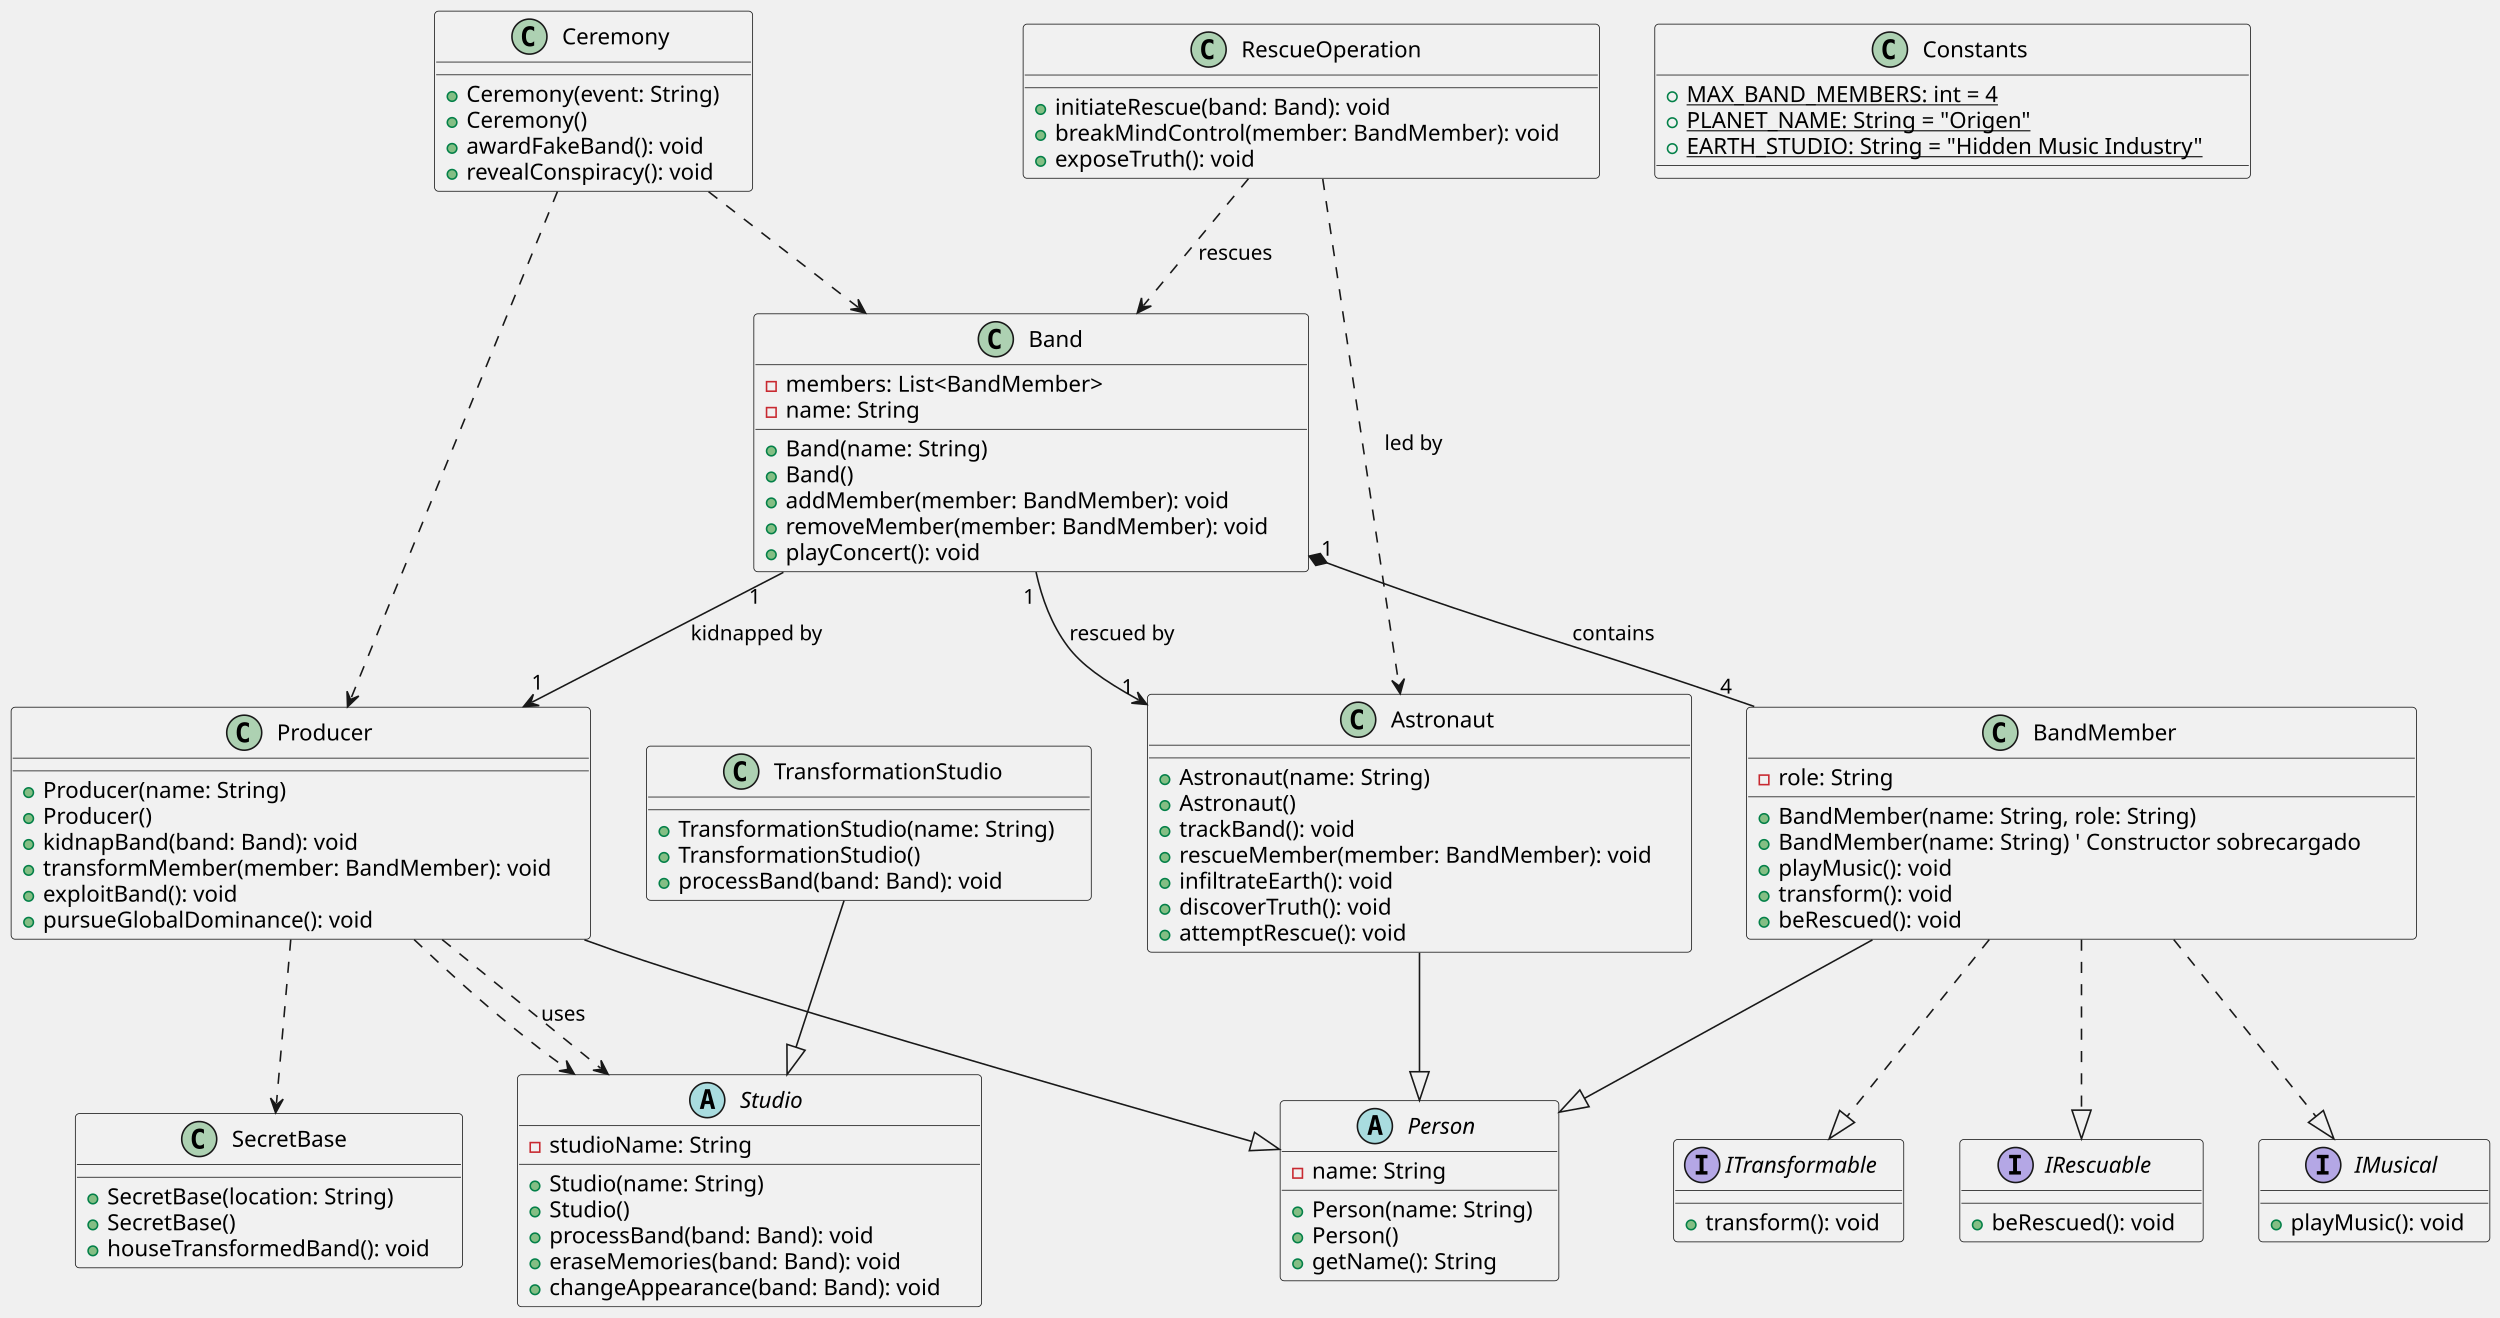
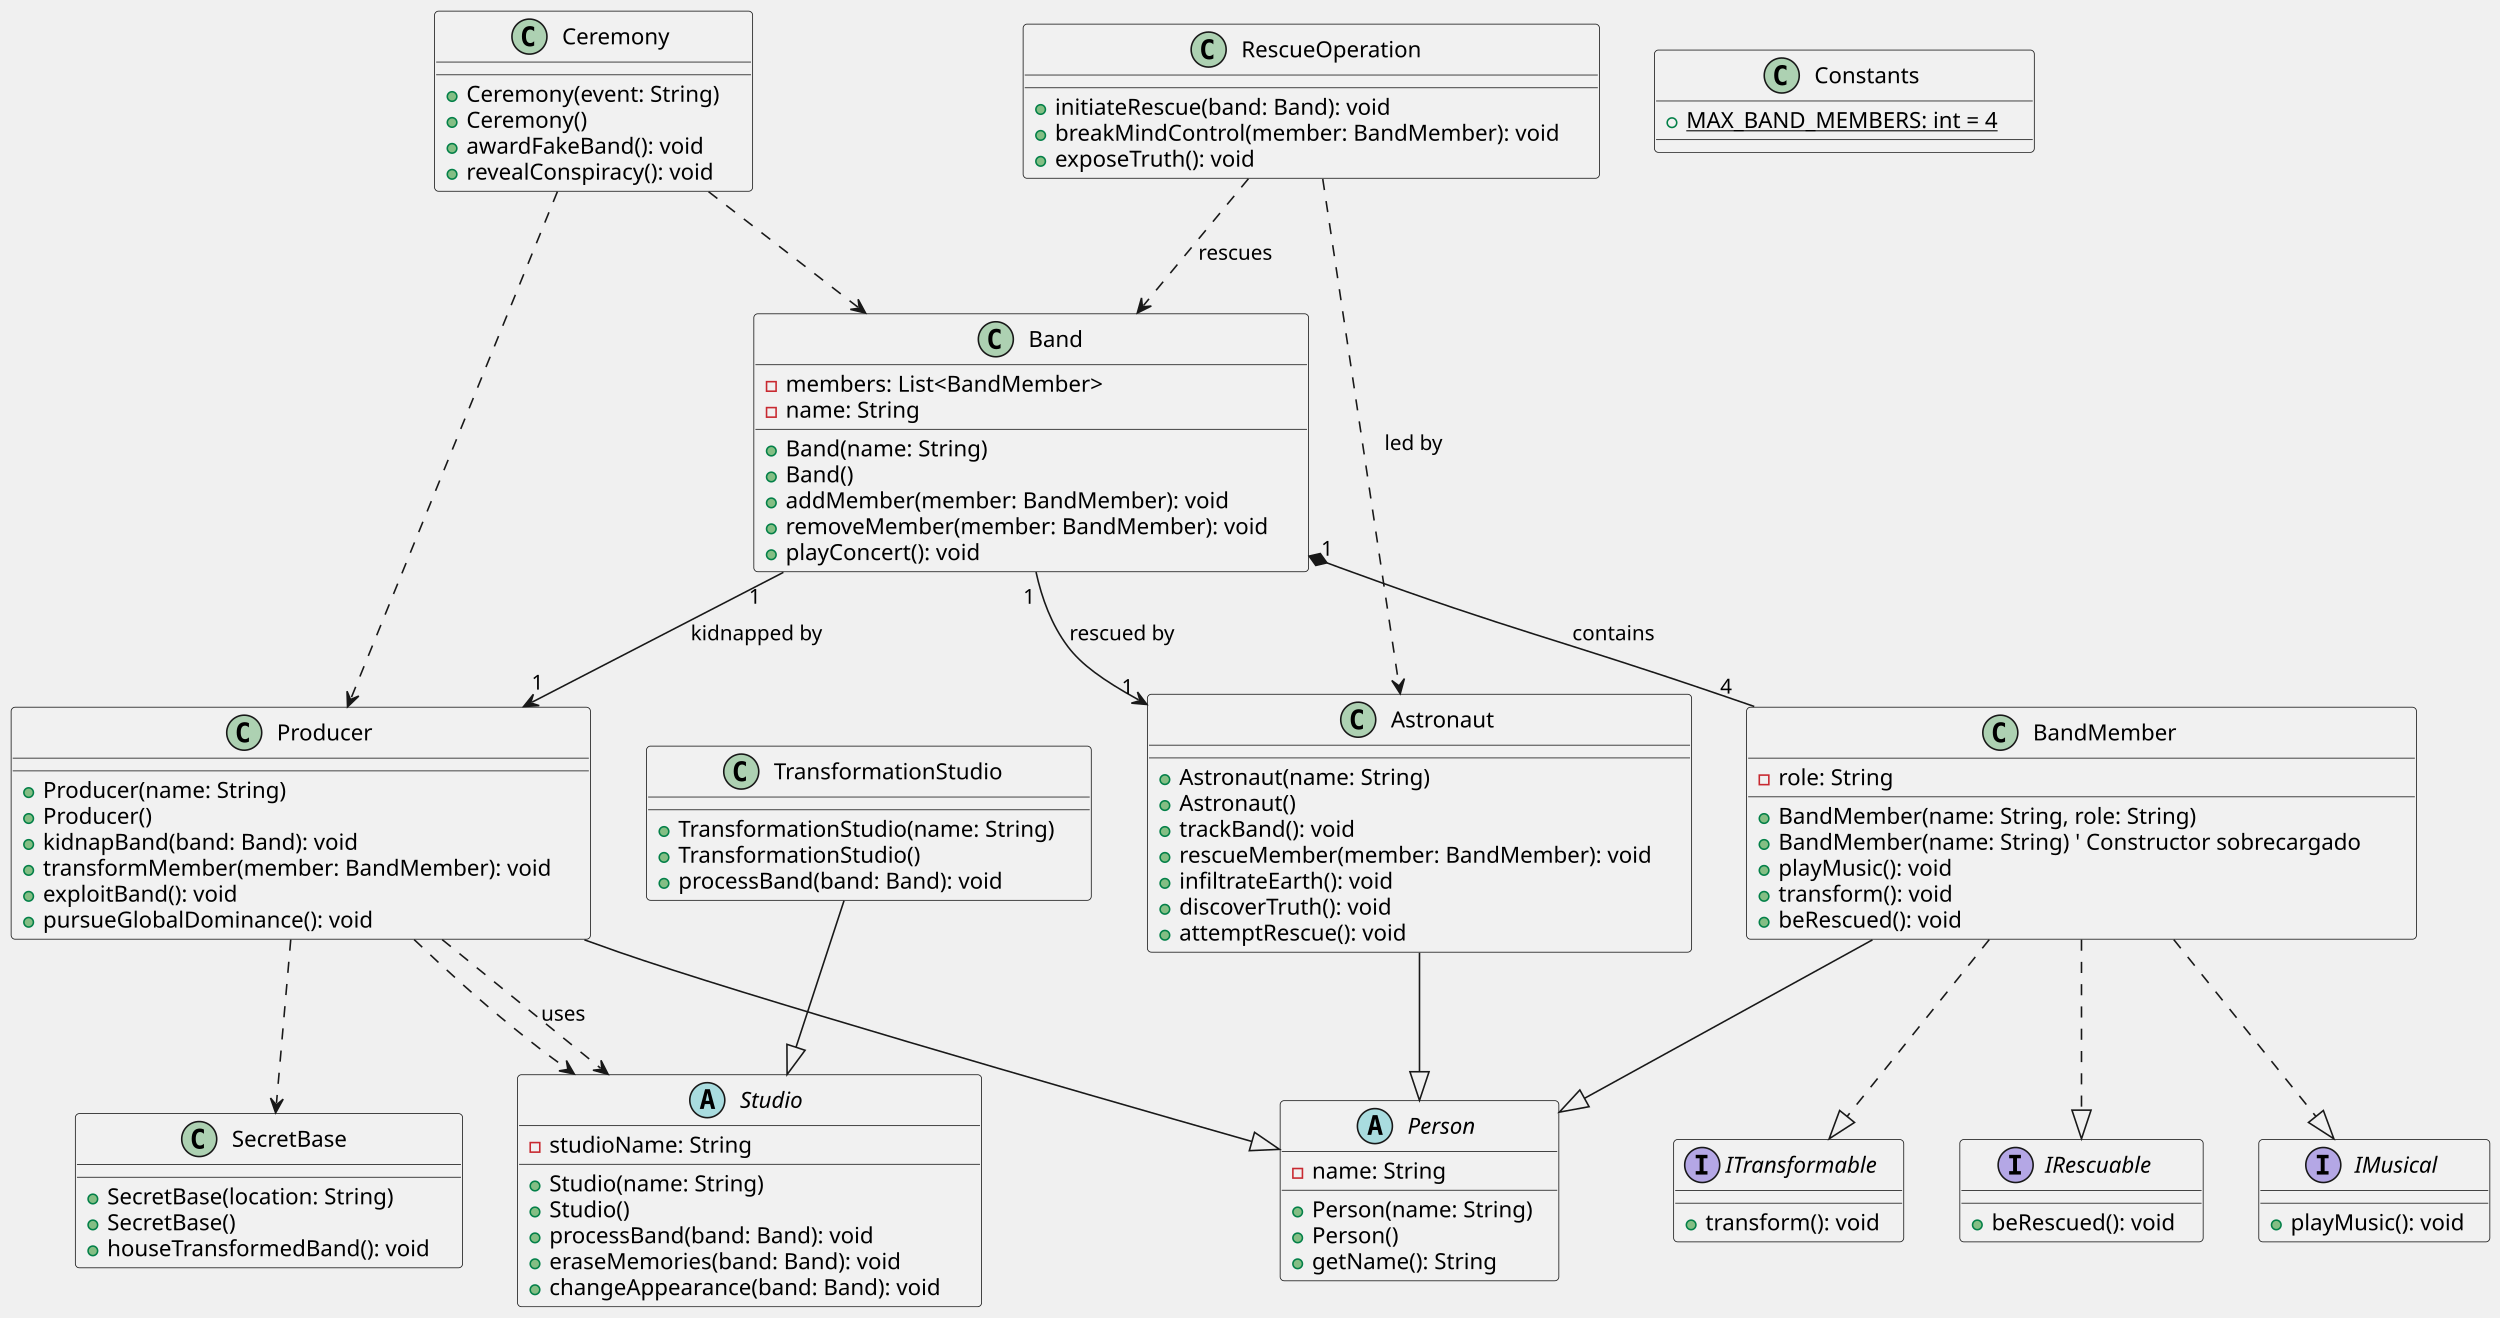
<svg xmlns="http://www.w3.org/2000/svg" contentStyleType="text/css" data-diagram-type="CLASS" height="828px" preserveAspectRatio="none" style="width:1571px;height:828px;background:#FFFFFF;" version="1.1" viewBox="0 0 1571 828" width="1571px" zoomAndPan="magnify">
  <defs />
  <g>
    <g id="elem_IMusical">
      <rect codeLine="4" fill="#F1F1F1" height="64.297" id="IMusical" rx="2.5" ry="2.5" style="stroke:#181818;stroke-width:0.5;" width="145.191" x="1419.42" y="716.09" />
      <ellipse cx="1459.962" cy="732.09" fill="#B4A7E5" rx="11" ry="11" style="stroke:#181818;stroke-width:1;" />
      <path d="M1455.884,727.856 L1455.884,725.699 L1463.275,725.699 L1463.275,727.856 L1460.806,727.856 L1460.806,735.934 L1463.275,735.934 L1463.275,738.09 L1455.884,738.09 L1455.884,735.934 L1458.353,735.934 L1458.353,727.856 L1455.884,727.856 Z " fill="#000000" />
      <text fill="#000000" font-family="sans-serif" font-size="14" font-style="italic" lengthAdjust="spacing" textLength="56.431" x="1479.638" y="736.937">IMusical</text>
      <line style="stroke:#181818;stroke-width:0.5;" x1="1420.42" x2="1563.611" y1="748.09" y2="748.09" />
      <line style="stroke:#181818;stroke-width:0.5;" x1="1420.42" x2="1563.611" y1="756.09" y2="756.09" />
      <ellipse cx="1430.42" cy="769.738" fill="#84BE84" rx="3" ry="3" style="stroke:#038048;stroke-width:1;" />
      <text fill="#000000" font-family="sans-serif" font-size="14" lengthAdjust="spacing" textLength="119.191" x="1439.42" y="773.085">playMusic(): void</text>
    </g>
    <g id="elem_ITransformable">
      <rect codeLine="8" fill="#F1F1F1" height="64.297" id="ITransformable" rx="2.5" ry="2.5" style="stroke:#181818;stroke-width:0.5;" width="144.597" x="1051.71" y="716.09" />
      <ellipse cx="1069.661" cy="732.09" fill="#B4A7E5" rx="11" ry="11" style="stroke:#181818;stroke-width:1;" />
      <path d="M1065.583,727.856 L1065.583,725.699 L1072.973,725.699 L1072.973,727.856 L1070.505,727.856 L1070.505,735.934 L1072.973,735.934 L1072.973,738.09 L1065.583,738.09 L1065.583,735.934 L1068.052,735.934 L1068.052,727.856 L1065.583,727.856 Z " fill="#000000" />
      <text fill="#000000" font-family="sans-serif" font-size="14" font-style="italic" lengthAdjust="spacing" textLength="106.039" x="1084.317" y="736.937">ITransformable</text>
      <line style="stroke:#181818;stroke-width:0.5;" x1="1052.71" x2="1195.307" y1="748.09" y2="748.09" />
      <line style="stroke:#181818;stroke-width:0.5;" x1="1052.71" x2="1195.307" y1="756.09" y2="756.09" />
      <ellipse cx="1062.71" cy="769.738" fill="#84BE84" rx="3" ry="3" style="stroke:#038048;stroke-width:1;" />
      <text fill="#000000" font-family="sans-serif" font-size="14" lengthAdjust="spacing" textLength="118.597" x="1071.71" y="773.085">transform(): void</text>
    </g>
    <g id="elem_IRescuable">
      <rect codeLine="12" fill="#F1F1F1" height="64.297" id="IRescuable" rx="2.5" ry="2.5" style="stroke:#181818;stroke-width:0.5;" width="152.923" x="1231.55" y="716.09" />
      <ellipse cx="1266.629" cy="732.09" fill="#B4A7E5" rx="11" ry="11" style="stroke:#181818;stroke-width:1;" />
      <path d="M1262.551,727.856 L1262.551,725.699 L1269.942,725.699 L1269.942,727.856 L1267.473,727.856 L1267.473,735.934 L1269.942,735.934 L1269.942,738.09 L1262.551,738.09 L1262.551,735.934 L1265.02,735.934 L1265.02,727.856 L1262.551,727.856 Z " fill="#000000" />
      <text fill="#000000" font-family="sans-serif" font-size="14" font-style="italic" lengthAdjust="spacing" textLength="76.303" x="1285.091" y="736.937">IRescuable</text>
      <line style="stroke:#181818;stroke-width:0.5;" x1="1232.55" x2="1383.473" y1="748.09" y2="748.09" />
      <line style="stroke:#181818;stroke-width:0.5;" x1="1232.55" x2="1383.473" y1="756.09" y2="756.09" />
      <ellipse cx="1242.55" cy="769.738" fill="#84BE84" rx="3" ry="3" style="stroke:#038048;stroke-width:1;" />
      <text fill="#000000" font-family="sans-serif" font-size="14" lengthAdjust="spacing" textLength="126.923" x="1251.55" y="773.085">beRescued(): void</text>
    </g>
    <g id="elem_Person">
      <rect codeLine="19" fill="#F1F1F1" height="113.188" id="Person" rx="2.5" ry="2.5" style="stroke:#181818;stroke-width:0.5;" width="175.119" x="804.45" y="691.65" />
      <ellipse cx="863.988" cy="707.65" fill="#A9DCDF" rx="11" ry="11" style="stroke:#181818;stroke-width:1;" />
      <path d="M864.097,702.994 L862.941,708.072 L865.269,708.072 L864.097,702.994 Z M862.613,700.759 L865.597,700.759 L868.956,713.15 L866.503,713.15 L865.738,710.087 L862.456,710.087 L861.706,713.15 L859.269,713.15 L862.613,700.759 Z " fill="#000000" />
      <text fill="#000000" font-family="sans-serif" font-size="14" font-style="italic" lengthAdjust="spacing" textLength="47.544" x="884.488" y="712.497">Person</text>
      <line style="stroke:#181818;stroke-width:0.5;" x1="805.45" x2="978.569" y1="723.65" y2="723.65" />
      <rect fill="#FFFFFF" fill-opacity="0" height="6" style="stroke:#C82930;stroke-width:1;" width="6" x="812.45" y="734.298" />
      <text fill="#000000" font-family="sans-serif" font-size="14" lengthAdjust="spacing" textLength="90.651" x="824.45" y="740.645">name: String</text>
      <line style="stroke:#181818;stroke-width:0.5;" x1="805.45" x2="978.569" y1="747.947" y2="747.947" />
      <ellipse cx="815.45" cy="761.595" fill="#84BE84" rx="3" ry="3" style="stroke:#038048;stroke-width:1;" />
      <text fill="#000000" font-family="sans-serif" font-size="14" lengthAdjust="spacing" textLength="149.119" x="824.45" y="764.942">Person(name: String)</text>
      <ellipse cx="815.45" cy="777.892" fill="#84BE84" rx="3" ry="3" style="stroke:#038048;stroke-width:1;" />
      <text fill="#000000" font-family="sans-serif" font-size="14" lengthAdjust="spacing" textLength="58.468" x="824.45" y="781.239">Person()</text>
      <ellipse cx="815.45" cy="794.189" fill="#84BE84" rx="3" ry="3" style="stroke:#038048;stroke-width:1;" />
      <text fill="#000000" font-family="sans-serif" font-size="14" lengthAdjust="spacing" textLength="126.164" x="824.45" y="797.536">getName(): String</text>
    </g>
    <g id="elem_BandMember">
      <rect codeLine="26" fill="#F1F1F1" height="145.781" id="BandMember" rx="2.5" ry="2.5" style="stroke:#181818;stroke-width:0.5;" width="420.953" x="1097.54" y="444.42" />
      <ellipse cx="1257.002" cy="460.42" fill="#ADD1B2" rx="11" ry="11" style="stroke:#181818;stroke-width:1;" />
      <path d="M1259.971,466.061 Q1259.392,466.358 1258.752,466.498 Q1258.111,466.654 1257.408,466.654 Q1254.908,466.654 1253.58,465.014 Q1252.267,463.358 1252.267,460.233 Q1252.267,457.108 1253.58,455.451 Q1254.908,453.795 1257.408,453.795 Q1258.111,453.795 1258.752,453.951 Q1259.408,454.108 1259.971,454.404 L1259.971,457.123 Q1259.346,456.545 1258.752,456.279 Q1258.158,455.998 1257.533,455.998 Q1256.189,455.998 1255.502,457.076 Q1254.814,458.139 1254.814,460.233 Q1254.814,462.326 1255.502,463.404 Q1256.189,464.467 1257.533,464.467 Q1258.158,464.467 1258.752,464.201 Q1259.346,463.92 1259.971,463.342 L1259.971,466.061 Z " fill="#000000" />
      <text fill="#000000" font-family="sans-serif" font-size="14" lengthAdjust="spacing" textLength="93.529" x="1277.502" y="465.267">BandMember</text>
      <line style="stroke:#181818;stroke-width:0.5;" x1="1098.54" x2="1517.493" y1="476.42" y2="476.42" />
      <rect fill="#FFFFFF" fill-opacity="0" height="6" style="stroke:#C82930;stroke-width:1;" width="6" x="1105.54" y="487.068" />
      <text fill="#000000" font-family="sans-serif" font-size="14" lengthAdjust="spacing" textLength="77.772" x="1117.54" y="493.415">role: String</text>
      <line style="stroke:#181818;stroke-width:0.5;" x1="1098.54" x2="1517.493" y1="500.717" y2="500.717" />
      <ellipse cx="1108.54" cy="514.365" fill="#84BE84" rx="3" ry="3" style="stroke:#038048;stroke-width:1;" />
      <text fill="#000000" font-family="sans-serif" font-size="14" lengthAdjust="spacing" textLength="281.777" x="1117.54" y="517.712">BandMember(name: String, role: String)</text>
      <ellipse cx="1108.54" cy="530.662" fill="#84BE84" rx="3" ry="3" style="stroke:#038048;stroke-width:1;" />
      <text fill="#000000" font-family="sans-serif" font-size="14" lengthAdjust="spacing" textLength="394.953" x="1117.54" y="534.009">BandMember(name: String)  ' Constructor sobrecargado</text>
      <ellipse cx="1108.54" cy="546.959" fill="#84BE84" rx="3" ry="3" style="stroke:#038048;stroke-width:1;" />
      <text fill="#000000" font-family="sans-serif" font-size="14" lengthAdjust="spacing" textLength="119.191" x="1117.54" y="550.306">playMusic(): void</text>
      <ellipse cx="1108.54" cy="563.256" fill="#84BE84" rx="3" ry="3" style="stroke:#038048;stroke-width:1;" />
      <text fill="#000000" font-family="sans-serif" font-size="14" lengthAdjust="spacing" textLength="118.597" x="1117.54" y="566.603">transform(): void</text>
      <ellipse cx="1108.54" cy="579.553" fill="#84BE84" rx="3" ry="3" style="stroke:#038048;stroke-width:1;" />
      <text fill="#000000" font-family="sans-serif" font-size="14" lengthAdjust="spacing" textLength="126.923" x="1117.54" y="582.899">beRescued(): void</text>
    </g>
    <g id="elem_Astronaut">
      <rect codeLine="39" fill="#F1F1F1" height="162.078" id="Astronaut" rx="2.5" ry="2.5" style="stroke:#181818;stroke-width:0.5;" width="341.991" x="721.02" y="436.27" />
      <ellipse cx="853.518" cy="452.27" fill="#ADD1B2" rx="11" ry="11" style="stroke:#181818;stroke-width:1;" />
      <path d="M856.486,457.911 Q855.908,458.207 855.268,458.348 Q854.627,458.504 853.924,458.504 Q851.424,458.504 850.096,456.864 Q848.783,455.207 848.783,452.082 Q848.783,448.957 850.096,447.301 Q851.424,445.645 853.924,445.645 Q854.627,445.645 855.268,445.801 Q855.924,445.957 856.486,446.254 L856.486,448.973 Q855.861,448.395 855.268,448.129 Q854.674,447.848 854.049,447.848 Q852.705,447.848 852.018,448.926 Q851.33,449.989 851.33,452.082 Q851.33,454.176 852.018,455.254 Q852.705,456.317 854.049,456.317 Q854.674,456.317 855.268,456.051 Q855.861,455.77 856.486,455.192 L856.486,457.911 Z " fill="#000000" />
      <text fill="#000000" font-family="sans-serif" font-size="14" lengthAdjust="spacing" textLength="68.496" x="874.018" y="457.117">Astronaut</text>
      <line style="stroke:#181818;stroke-width:0.5;" x1="722.02" x2="1062.011" y1="468.27" y2="468.27" />
      <line style="stroke:#181818;stroke-width:0.5;" x1="722.02" x2="1062.011" y1="476.27" y2="476.27" />
      <ellipse cx="732.02" cy="489.918" fill="#84BE84" rx="3" ry="3" style="stroke:#038048;stroke-width:1;" />
      <text fill="#000000" font-family="sans-serif" font-size="14" lengthAdjust="spacing" textLength="170.071" x="741.02" y="493.265">Astronaut(name: String)</text>
      <ellipse cx="732.02" cy="506.215" fill="#84BE84" rx="3" ry="3" style="stroke:#038048;stroke-width:1;" />
      <text fill="#000000" font-family="sans-serif" font-size="14" lengthAdjust="spacing" textLength="79.42" x="741.02" y="509.562">Astronaut()</text>
      <ellipse cx="732.02" cy="522.512" fill="#84BE84" rx="3" ry="3" style="stroke:#038048;stroke-width:1;" />
      <text fill="#000000" font-family="sans-serif" font-size="14" lengthAdjust="spacing" textLength="121.29" x="741.02" y="525.859">trackBand(): void</text>
      <ellipse cx="732.02" cy="538.809" fill="#84BE84" rx="3" ry="3" style="stroke:#038048;stroke-width:1;" />
      <text fill="#000000" font-family="sans-serif" font-size="14" lengthAdjust="spacing" textLength="315.991" x="741.02" y="542.156">rescueMember(member: BandMember): void</text>
      <ellipse cx="732.02" cy="555.106" fill="#84BE84" rx="3" ry="3" style="stroke:#038048;stroke-width:1;" />
      <text fill="#000000" font-family="sans-serif" font-size="14" lengthAdjust="spacing" textLength="146.658" x="741.02" y="558.453">infiltrateEarth(): void</text>
      <ellipse cx="732.02" cy="571.403" fill="#84BE84" rx="3" ry="3" style="stroke:#038048;stroke-width:1;" />
      <text fill="#000000" font-family="sans-serif" font-size="14" lengthAdjust="spacing" textLength="146.248" x="741.02" y="574.75">discoverTruth(): void</text>
      <ellipse cx="732.02" cy="587.7" fill="#84BE84" rx="3" ry="3" style="stroke:#038048;stroke-width:1;" />
      <text fill="#000000" font-family="sans-serif" font-size="14" lengthAdjust="spacing" textLength="156.721" x="741.02" y="591.046">attemptRescue(): void</text>
    </g>
    <g id="elem_Producer">
      <rect codeLine="50" fill="#F1F1F1" height="145.781" id="Producer" rx="2.5" ry="2.5" style="stroke:#181818;stroke-width:0.5;" width="364.023" x="7" y="444.42" />
      <ellipse cx="153.467" cy="460.42" fill="#ADD1B2" rx="11" ry="11" style="stroke:#181818;stroke-width:1;" />
      <path d="M156.435,466.061 Q155.857,466.358 155.217,466.498 Q154.576,466.654 153.873,466.654 Q151.373,466.654 150.045,465.014 Q148.732,463.358 148.732,460.233 Q148.732,457.108 150.045,455.451 Q151.373,453.795 153.873,453.795 Q154.576,453.795 155.217,453.951 Q155.873,454.108 156.435,454.404 L156.435,457.123 Q155.81,456.545 155.217,456.279 Q154.623,455.998 153.998,455.998 Q152.654,455.998 151.967,457.076 Q151.279,458.139 151.279,460.233 Q151.279,462.326 151.967,463.404 Q152.654,464.467 153.998,464.467 Q154.623,464.467 155.217,464.201 Q155.81,463.92 156.435,463.342 L156.435,466.061 Z " fill="#000000" />
      <text fill="#000000" font-family="sans-serif" font-size="14" lengthAdjust="spacing" textLength="62.59" x="173.967" y="465.267">Producer</text>
      <line style="stroke:#181818;stroke-width:0.5;" x1="8" x2="370.023" y1="476.42" y2="476.42" />
      <line style="stroke:#181818;stroke-width:0.5;" x1="8" x2="370.023" y1="484.42" y2="484.42" />
      <ellipse cx="18" cy="498.068" fill="#84BE84" rx="3" ry="3" style="stroke:#038048;stroke-width:1;" />
      <text fill="#000000" font-family="sans-serif" font-size="14" lengthAdjust="spacing" textLength="164.165" x="27" y="501.415">Producer(name: String)</text>
      <ellipse cx="18" cy="514.365" fill="#84BE84" rx="3" ry="3" style="stroke:#038048;stroke-width:1;" />
      <text fill="#000000" font-family="sans-serif" font-size="14" lengthAdjust="spacing" textLength="73.514" x="27" y="517.712">Producer()</text>
      <ellipse cx="18" cy="530.662" fill="#84BE84" rx="3" ry="3" style="stroke:#038048;stroke-width:1;" />
      <text fill="#000000" font-family="sans-serif" font-size="14" lengthAdjust="spacing" textLength="213.22" x="27" y="534.009">kidnapBand(band: Band): void</text>
      <ellipse cx="18" cy="546.959" fill="#84BE84" rx="3" ry="3" style="stroke:#038048;stroke-width:1;" />
      <text fill="#000000" font-family="sans-serif" font-size="14" lengthAdjust="spacing" textLength="338.023" x="27" y="550.306">transformMember(member: BandMember): void</text>
      <ellipse cx="18" cy="563.256" fill="#84BE84" rx="3" ry="3" style="stroke:#038048;stroke-width:1;" />
      <text fill="#000000" font-family="sans-serif" font-size="14" lengthAdjust="spacing" textLength="133.28" x="27" y="566.603">exploitBand(): void</text>
      <ellipse cx="18" cy="579.553" fill="#84BE84" rx="3" ry="3" style="stroke:#038048;stroke-width:1;" />
      <text fill="#000000" font-family="sans-serif" font-size="14" lengthAdjust="spacing" textLength="222.182" x="27" y="582.899">pursueGlobalDominance(): void</text>
    </g>
    <g id="elem_Studio">
      <rect codeLine="77" fill="#F1F1F1" height="145.781" id="Studio" rx="2.5" ry="2.5" style="stroke:#181818;stroke-width:0.5;" width="291.638" x="325.19" y="675.35" />
      <ellipse cx="444.463" cy="691.35" fill="#A9DCDF" rx="11" ry="11" style="stroke:#181818;stroke-width:1;" />
      <path d="M444.573,686.694 L443.417,691.772 L445.745,691.772 L444.573,686.694 Z M443.088,684.459 L446.073,684.459 L449.432,696.85 L446.979,696.85 L446.213,693.788 L442.932,693.788 L442.182,696.85 L439.745,696.85 L443.088,684.459 Z " fill="#000000" />
      <text fill="#000000" font-family="sans-serif" font-size="14" font-style="italic" lengthAdjust="spacing" textLength="44.591" x="464.963" y="696.197">Studio</text>
      <line style="stroke:#181818;stroke-width:0.5;" x1="326.19" x2="615.828" y1="707.35" y2="707.35" />
      <rect fill="#FFFFFF" fill-opacity="0" height="6" style="stroke:#C82930;stroke-width:1;" width="6" x="333.19" y="717.998" />
      <text fill="#000000" font-family="sans-serif" font-size="14" lengthAdjust="spacing" textLength="135.249" x="345.19" y="724.345">studioName: String</text>
      <line style="stroke:#181818;stroke-width:0.5;" x1="326.19" x2="615.828" y1="731.647" y2="731.647" />
      <ellipse cx="336.19" cy="745.295" fill="#84BE84" rx="3" ry="3" style="stroke:#038048;stroke-width:1;" />
      <text fill="#000000" font-family="sans-serif" font-size="14" lengthAdjust="spacing" textLength="146.166" x="345.19" y="748.642">Studio(name: String)</text>
      <ellipse cx="336.19" cy="761.592" fill="#84BE84" rx="3" ry="3" style="stroke:#038048;stroke-width:1;" />
      <text fill="#000000" font-family="sans-serif" font-size="14" lengthAdjust="spacing" textLength="55.515" x="345.19" y="764.939">Studio()</text>
      <ellipse cx="336.19" cy="777.889" fill="#84BE84" rx="3" ry="3" style="stroke:#038048;stroke-width:1;" />
      <text fill="#000000" font-family="sans-serif" font-size="14" lengthAdjust="spacing" textLength="220.103" x="345.19" y="781.236">processBand(band: Band): void</text>
      <ellipse cx="336.19" cy="794.186" fill="#84BE84" rx="3" ry="3" style="stroke:#038048;stroke-width:1;" />
      <text fill="#000000" font-family="sans-serif" font-size="14" lengthAdjust="spacing" textLength="237.357" x="345.19" y="797.533">eraseMemories(band: Band): void</text>
      <ellipse cx="336.19" cy="810.483" fill="#84BE84" rx="3" ry="3" style="stroke:#038048;stroke-width:1;" />
      <text fill="#000000" font-family="sans-serif" font-size="14" lengthAdjust="spacing" textLength="265.638" x="345.19" y="813.83">changeAppearance(band: Band): void</text>
    </g>
    <g id="elem_Band">
      <rect codeLine="64" fill="#F1F1F1" height="162.078" id="Band" rx="2.5" ry="2.5" style="stroke:#181818;stroke-width:0.5;" width="348.615" x="473.7" y="197.19" />
      <ellipse cx="625.786" cy="213.19" fill="#ADD1B2" rx="11" ry="11" style="stroke:#181818;stroke-width:1;" />
      <path d="M628.755,218.831 Q628.177,219.127 627.536,219.268 Q626.895,219.424 626.192,219.424 Q623.692,219.424 622.364,217.784 Q621.052,216.127 621.052,213.002 Q621.052,209.877 622.364,208.221 Q623.692,206.565 626.192,206.565 Q626.895,206.565 627.536,206.721 Q628.192,206.877 628.755,207.174 L628.755,209.893 Q628.13,209.315 627.536,209.049 Q626.942,208.768 626.317,208.768 Q624.973,208.768 624.286,209.846 Q623.598,210.909 623.598,213.002 Q623.598,215.096 624.286,216.174 Q624.973,217.237 626.317,217.237 Q626.942,217.237 627.536,216.971 Q628.13,216.69 628.755,216.112 L628.755,218.831 Z " fill="#000000" />
      <text fill="#000000" font-family="sans-serif" font-size="14" lengthAdjust="spacing" textLength="35.943" x="646.286" y="218.037">Band</text>
      <line style="stroke:#181818;stroke-width:0.5;" x1="474.7" x2="821.315" y1="229.19" y2="229.19" />
      <rect fill="#FFFFFF" fill-opacity="0" height="6" style="stroke:#C82930;stroke-width:1;" width="6" x="481.7" y="239.838" />
      <text fill="#000000" font-family="sans-serif" font-size="14" lengthAdjust="spacing" textLength="217.068" x="493.7" y="246.185">members: List&lt;BandMember&gt;</text>
      <rect fill="#FFFFFF" fill-opacity="0" height="6" style="stroke:#C82930;stroke-width:1;" width="6" x="481.7" y="256.135" />
      <text fill="#000000" font-family="sans-serif" font-size="14" lengthAdjust="spacing" textLength="90.651" x="493.7" y="262.482">name: String</text>
      <line style="stroke:#181818;stroke-width:0.5;" x1="474.7" x2="821.315" y1="269.784" y2="269.784" />
      <ellipse cx="484.7" cy="283.432" fill="#84BE84" rx="3" ry="3" style="stroke:#038048;stroke-width:1;" />
      <text fill="#000000" font-family="sans-serif" font-size="14" lengthAdjust="spacing" textLength="137.519" x="493.7" y="286.779">Band(name: String)</text>
      <ellipse cx="484.7" cy="299.729" fill="#84BE84" rx="3" ry="3" style="stroke:#038048;stroke-width:1;" />
      <text fill="#000000" font-family="sans-serif" font-size="14" lengthAdjust="spacing" textLength="46.867" x="493.7" y="303.076">Band()</text>
      <ellipse cx="484.7" cy="316.026" fill="#84BE84" rx="3" ry="3" style="stroke:#038048;stroke-width:1;" />
      <text fill="#000000" font-family="sans-serif" font-size="14" lengthAdjust="spacing" textLength="295.497" x="493.7" y="319.373">addMember(member: BandMember): void</text>
      <ellipse cx="484.7" cy="332.323" fill="#84BE84" rx="3" ry="3" style="stroke:#038048;stroke-width:1;" />
      <text fill="#000000" font-family="sans-serif" font-size="14" lengthAdjust="spacing" textLength="322.615" x="493.7" y="335.67">removeMember(member: BandMember): void</text>
      <ellipse cx="484.7" cy="348.62" fill="#84BE84" rx="3" ry="3" style="stroke:#038048;stroke-width:1;" />
      <text fill="#000000" font-family="sans-serif" font-size="14" lengthAdjust="spacing" textLength="134.128" x="493.7" y="351.966">playConcert(): void</text>
    </g>
    <g id="elem_TransformationStudio">
      <rect codeLine="86" fill="#F1F1F1" height="96.891" id="TransformationStudio" rx="2.5" ry="2.5" style="stroke:#181818;stroke-width:0.5;" width="279.504" x="406.26" y="468.86" />
      <ellipse cx="465.798" cy="484.86" fill="#ADD1B2" rx="11" ry="11" style="stroke:#181818;stroke-width:1;" />
      <path d="M468.766,490.501 Q468.188,490.798 467.548,490.938 Q466.907,491.094 466.204,491.094 Q463.704,491.094 462.376,489.454 Q461.063,487.798 461.063,484.673 Q461.063,481.548 462.376,479.891 Q463.704,478.235 466.204,478.235 Q466.907,478.235 467.548,478.391 Q468.204,478.548 468.766,478.844 L468.766,481.563 Q468.141,480.985 467.548,480.719 Q466.954,480.438 466.329,480.438 Q464.985,480.438 464.298,481.516 Q463.61,482.579 463.61,484.673 Q463.61,486.766 464.298,487.844 Q464.985,488.907 466.329,488.907 Q466.954,488.907 467.548,488.641 Q468.141,488.36 468.766,487.782 L468.766,490.501 Z " fill="#000000" />
      <text fill="#000000" font-family="sans-serif" font-size="14" lengthAdjust="spacing" textLength="151.929" x="486.298" y="489.707">TransformationStudio</text>
      <line style="stroke:#181818;stroke-width:0.5;" x1="407.26" x2="684.764" y1="500.86" y2="500.86" />
      <line style="stroke:#181818;stroke-width:0.5;" x1="407.26" x2="684.764" y1="508.86" y2="508.86" />
      <ellipse cx="417.26" cy="522.508" fill="#84BE84" rx="3" ry="3" style="stroke:#038048;stroke-width:1;" />
      <text fill="#000000" font-family="sans-serif" font-size="14" lengthAdjust="spacing" textLength="253.504" x="426.26" y="525.855">TransformationStudio(name: String)</text>
      <ellipse cx="417.26" cy="538.805" fill="#84BE84" rx="3" ry="3" style="stroke:#038048;stroke-width:1;" />
      <text fill="#000000" font-family="sans-serif" font-size="14" lengthAdjust="spacing" textLength="162.852" x="426.26" y="542.152">TransformationStudio()</text>
      <ellipse cx="417.26" cy="555.102" fill="#84BE84" rx="3" ry="3" style="stroke:#038048;stroke-width:1;" />
      <text fill="#000000" font-family="sans-serif" font-size="14" lengthAdjust="spacing" textLength="220.103" x="426.26" y="558.449">processBand(band: Band): void</text>
    </g>
    <g id="elem_RescueOperation">
      <rect codeLine="94" fill="#F1F1F1" height="96.891" id="RescueOperation" rx="2.5" ry="2.5" style="stroke:#181818;stroke-width:0.5;" width="362.144" x="642.94" y="15.15" />
      <ellipse cx="759.517" cy="31.15" fill="#ADD1B2" rx="11" ry="11" style="stroke:#181818;stroke-width:1;" />
      <path d="M762.485,36.791 Q761.907,37.087 761.267,37.228 Q760.626,37.384 759.923,37.384 Q757.423,37.384 756.095,35.744 Q754.782,34.087 754.782,30.962 Q754.782,27.837 756.095,26.181 Q757.423,24.525 759.923,24.525 Q760.626,24.525 761.267,24.681 Q761.923,24.837 762.485,25.134 L762.485,27.853 Q761.86,27.275 761.267,27.009 Q760.673,26.728 760.048,26.728 Q758.704,26.728 758.017,27.806 Q757.329,28.869 757.329,30.962 Q757.329,33.056 758.017,34.134 Q758.704,35.197 760.048,35.197 Q760.673,35.197 761.267,34.931 Q761.86,34.65 762.485,34.072 L762.485,36.791 Z " fill="#000000" />
      <text fill="#000000" font-family="sans-serif" font-size="14" lengthAdjust="spacing" textLength="120.49" x="780.017" y="35.997">RescueOperation</text>
      <line style="stroke:#181818;stroke-width:0.5;" x1="643.94" x2="1004.084" y1="47.15" y2="47.15" />
      <line style="stroke:#181818;stroke-width:0.5;" x1="643.94" x2="1004.084" y1="55.15" y2="55.15" />
      <ellipse cx="653.94" cy="68.798" fill="#84BE84" rx="3" ry="3" style="stroke:#038048;stroke-width:1;" />
      <text fill="#000000" font-family="sans-serif" font-size="14" lengthAdjust="spacing" textLength="229.585" x="662.94" y="72.145">initiateRescue(band: Band): void</text>
      <ellipse cx="653.94" cy="85.095" fill="#84BE84" rx="3" ry="3" style="stroke:#038048;stroke-width:1;" />
      <text fill="#000000" font-family="sans-serif" font-size="14" lengthAdjust="spacing" textLength="336.144" x="662.94" y="88.442">breakMindControl(member: BandMember): void</text>
      <ellipse cx="653.94" cy="101.392" fill="#84BE84" rx="3" ry="3" style="stroke:#038048;stroke-width:1;" />
      <text fill="#000000" font-family="sans-serif" font-size="14" lengthAdjust="spacing" textLength="137.519" x="662.94" y="104.739">exposeTruth(): void</text>
    </g>
    <g id="elem_SecretBase">
      <rect codeLine="102" fill="#F1F1F1" height="96.891" id="SecretBase" rx="2.5" ry="2.5" style="stroke:#181818;stroke-width:0.5;" width="243.321" x="47.35" y="699.79" />
      <ellipse cx="125.187" cy="715.79" fill="#ADD1B2" rx="11" ry="11" style="stroke:#181818;stroke-width:1;" />
      <path d="M128.156,721.431 Q127.578,721.727 126.937,721.868 Q126.297,722.024 125.594,722.024 Q123.094,722.024 121.766,720.384 Q120.453,718.727 120.453,715.602 Q120.453,712.477 121.766,710.821 Q123.094,709.165 125.594,709.165 Q126.297,709.165 126.937,709.321 Q127.594,709.477 128.156,709.774 L128.156,712.493 Q127.531,711.915 126.937,711.649 Q126.344,711.368 125.719,711.368 Q124.375,711.368 123.687,712.446 Q123,713.509 123,715.602 Q123,717.696 123.687,718.774 Q124.375,719.837 125.719,719.837 Q126.344,719.837 126.937,719.571 Q127.531,719.29 128.156,718.712 L128.156,721.431 Z " fill="#000000" />
      <text fill="#000000" font-family="sans-serif" font-size="14" lengthAdjust="spacing" textLength="79.147" x="145.687" y="720.637">SecretBase</text>
      <line style="stroke:#181818;stroke-width:0.5;" x1="48.35" x2="289.671" y1="731.79" y2="731.79" />
      <line style="stroke:#181818;stroke-width:0.5;" x1="48.35" x2="289.671" y1="739.79" y2="739.79" />
      <ellipse cx="58.35" cy="753.438" fill="#84BE84" rx="3" ry="3" style="stroke:#038048;stroke-width:1;" />
      <text fill="#000000" font-family="sans-serif" font-size="14" lengthAdjust="spacing" textLength="196.567" x="67.35" y="756.785">SecretBase(location: String)</text>
      <ellipse cx="58.35" cy="769.735" fill="#84BE84" rx="3" ry="3" style="stroke:#038048;stroke-width:1;" />
      <text fill="#000000" font-family="sans-serif" font-size="14" lengthAdjust="spacing" textLength="90.07" x="67.35" y="773.082">SecretBase()</text>
      <ellipse cx="58.35" cy="786.032" fill="#84BE84" rx="3" ry="3" style="stroke:#038048;stroke-width:1;" />
      <text fill="#000000" font-family="sans-serif" font-size="14" lengthAdjust="spacing" textLength="217.321" x="67.35" y="789.379">houseTransformedBand(): void</text>
    </g>
    <g id="elem_Ceremony">
      <rect codeLine="109" fill="#F1F1F1" height="113.188" id="Ceremony" rx="2.5" ry="2.5" style="stroke:#181818;stroke-width:0.5;" width="199.865" x="273.08" y="7" />
      <ellipse cx="332.703" cy="23" fill="#ADD1B2" rx="11" ry="11" style="stroke:#181818;stroke-width:1;" />
      <path d="M335.672,28.641 Q335.094,28.938 334.453,29.078 Q333.812,29.234 333.109,29.234 Q330.609,29.234 329.281,27.594 Q327.969,25.938 327.969,22.812 Q327.969,19.688 329.281,18.031 Q330.609,16.375 333.109,16.375 Q333.812,16.375 334.453,16.531 Q335.109,16.688 335.672,16.984 L335.672,19.703 Q335.047,19.125 334.453,18.859 Q333.859,18.578 333.234,18.578 Q331.89,18.578 331.203,19.656 Q330.515,20.719 330.515,22.812 Q330.515,24.906 331.203,25.984 Q331.89,27.047 333.234,27.047 Q333.859,27.047 334.453,26.781 Q335.047,26.5 335.672,25.922 L335.672,28.641 Z " fill="#000000" />
      <text fill="#000000" font-family="sans-serif" font-size="14" lengthAdjust="spacing" textLength="72.119" x="353.203" y="27.847">Ceremony</text>
      <line style="stroke:#181818;stroke-width:0.5;" x1="274.08" x2="471.945" y1="39" y2="39" />
      <line style="stroke:#181818;stroke-width:0.5;" x1="274.08" x2="471.945" y1="47" y2="47" />
      <ellipse cx="284.08" cy="60.648" fill="#84BE84" rx="3" ry="3" style="stroke:#038048;stroke-width:1;" />
      <text fill="#000000" font-family="sans-serif" font-size="14" lengthAdjust="spacing" textLength="173.865" x="293.08" y="63.995">Ceremony(event: String)</text>
      <ellipse cx="284.08" cy="76.945" fill="#84BE84" rx="3" ry="3" style="stroke:#038048;stroke-width:1;" />
      <text fill="#000000" font-family="sans-serif" font-size="14" lengthAdjust="spacing" textLength="83.043" x="293.08" y="80.292">Ceremony()</text>
      <ellipse cx="284.08" cy="93.242" fill="#84BE84" rx="3" ry="3" style="stroke:#038048;stroke-width:1;" />
      <text fill="#000000" font-family="sans-serif" font-size="14" lengthAdjust="spacing" textLength="162.265" x="293.08" y="96.589">awardFakeBand(): void</text>
      <ellipse cx="284.08" cy="109.539" fill="#84BE84" rx="3" ry="3" style="stroke:#038048;stroke-width:1;" />
      <text fill="#000000" font-family="sans-serif" font-size="14" lengthAdjust="spacing" textLength="171.056" x="293.08" y="112.886">revealConspiracy(): void</text>
    </g>
    <g id="elem_Constants">
-       <rect codeLine="121" fill="#F1F1F1" height="96.891" id="Constants" rx="2.5" ry="2.5" style="stroke:#181818;stroke-width:0.5;" width="374.298" x="1039.86" y="15.15" />
-       <ellipse cx="1187.643" cy="31.15" fill="#ADD1B2" rx="11" ry="11" style="stroke:#181818;stroke-width:1;" />
-       <path d="M1190.611,36.791 Q1190.033,37.087 1189.393,37.228 Q1188.752,37.384 1188.049,37.384 Q1185.549,37.384 1184.221,35.744 Q1182.908,34.087 1182.908,30.962 Q1182.908,27.837 1184.221,26.181 Q1185.549,24.525 1188.049,24.525 Q1188.752,24.525 1189.393,24.681 Q1190.049,24.837 1190.611,25.134 L1190.611,27.853 Q1189.986,27.275 1189.393,27.009 Q1188.799,26.728 1188.174,26.728 Q1186.83,26.728 1186.143,27.806 Q1185.455,28.869 1185.455,30.962 Q1185.455,33.056 1186.143,34.134 Q1186.83,35.197 1188.174,35.197 Q1188.799,35.197 1189.393,34.931 Q1189.986,34.65 1190.611,34.072 L1190.611,36.791 Z " fill="#000000" />
-       <text fill="#000000" font-family="sans-serif" font-size="14" lengthAdjust="spacing" textLength="70.232" x="1208.143" y="35.997">Constants</text>
-       <line style="stroke:#181818;stroke-width:0.5;" x1="1040.86" x2="1413.158" y1="47.15" y2="47.15" />
-       <ellipse cx="1050.86" cy="60.798" fill="#FFFFFF" fill-opacity="0" rx="3" ry="3" style="stroke:#038048;stroke-width:1;" />
-       <text fill="#000000" font-family="sans-serif" font-size="14" lengthAdjust="spacing" text-decoration="underline" textLength="212.707" x="1059.86" y="64.145">MAX_BAND_MEMBERS: int = 4</text>
-       <ellipse cx="1050.86" cy="77.095" fill="#FFFFFF" fill-opacity="0" rx="3" ry="3" style="stroke:#038048;stroke-width:1;" />
-       <text fill="#000000" font-family="sans-serif" font-size="14" lengthAdjust="spacing" text-decoration="underline" textLength="233.16" x="1059.86" y="80.442">PLANET_NAME: String = "Origen"</text>
-       <ellipse cx="1050.86" cy="93.392" fill="#FFFFFF" fill-opacity="0" rx="3" ry="3" style="stroke:#038048;stroke-width:1;" />
-       <text fill="#000000" font-family="sans-serif" font-size="14" lengthAdjust="spacing" text-decoration="underline" textLength="348.298" x="1059.86" y="96.739">EARTH_STUDIO: String = "Hidden Music Industry"</text>
-       <line style="stroke:#181818;stroke-width:0.5;" x1="1040.86" x2="1413.158" y1="104.041" y2="104.041" />
+       <rect codeLine="121" fill="#F1F1F1" height="64.297" id="Constants" rx="2.5" ry="2.5" style="stroke:#181818;stroke-width:0.5;" width="238.707" x="1039.66" y="31.45" />
+       <ellipse cx="1119.647" cy="47.45" fill="#ADD1B2" rx="11" ry="11" style="stroke:#181818;stroke-width:1;" />
+       <path d="M1122.616,53.091 Q1122.038,53.388 1121.397,53.528 Q1120.757,53.684 1120.054,53.684 Q1117.554,53.684 1116.225,52.044 Q1114.913,50.388 1114.913,47.263 Q1114.913,44.138 1116.225,42.481 Q1117.554,40.825 1120.054,40.825 Q1120.757,40.825 1121.397,40.981 Q1122.054,41.138 1122.616,41.434 L1122.616,44.153 Q1121.991,43.575 1121.397,43.309 Q1120.804,43.028 1120.179,43.028 Q1118.835,43.028 1118.147,44.106 Q1117.46,45.169 1117.46,47.263 Q1117.46,49.356 1118.147,50.434 Q1118.835,51.497 1120.179,51.497 Q1120.804,51.497 1121.397,51.231 Q1121.991,50.95 1122.616,50.372 L1122.616,53.091 Z " fill="#000000" />
+       <text fill="#000000" font-family="sans-serif" font-size="14" lengthAdjust="spacing" textLength="70.232" x="1140.147" y="52.297">Constants</text>
+       <line style="stroke:#181818;stroke-width:0.5;" x1="1040.66" x2="1277.367" y1="63.45" y2="63.45" />
+       <ellipse cx="1050.66" cy="77.098" fill="#FFFFFF" fill-opacity="0" rx="3" ry="3" style="stroke:#038048;stroke-width:1;" />
+       <text fill="#000000" font-family="sans-serif" font-size="14" lengthAdjust="spacing" text-decoration="underline" textLength="212.707" x="1059.66" y="80.445">MAX_BAND_MEMBERS: int = 4</text>
+       <line style="stroke:#181818;stroke-width:0.5;" x1="1040.66" x2="1277.367" y1="87.747" y2="87.747" />
    </g>
    <g id="link_BandMember_Person">
      <path codeLine="34" d="M1176.67,590.59 C1112.5,625.9 1052.79,658.761 995.68,690.191 " fill="#FFFFFF" fill-opacity="0" id="BandMember-to-Person" style="stroke:#181818;stroke-width:1;" />
      <polygon fill="#FFFFFF" fill-opacity="0" points="979.91,698.87,998.572,695.448,992.787,684.935,979.91,698.87" style="stroke:#181818;stroke-width:1;" />
    </g>
    <g id="link_BandMember_IMusical">
      <path codeLine="35" d="M1365.98,590.43 C1399.79,632.5 1429.473,669.43 1455.323,701.59 " fill="#FFFFFF" fill-opacity="0" id="BandMember-to-IMusical" style="stroke:#181818;stroke-width:1;stroke-dasharray:7.0,7.0;" />
      <polygon fill="#FFFFFF" fill-opacity="0" points="1466.6,715.62,1460,697.831,1450.647,705.349,1466.6,715.62" style="stroke:#181818;stroke-width:1;" />
    </g>
    <g id="link_BandMember_ITransformable">
      <path codeLine="36" d="M1250.05,590.43 C1216.23,632.5 1186.557,669.43 1160.707,701.59 " fill="#FFFFFF" fill-opacity="0" id="BandMember-to-ITransformable" style="stroke:#181818;stroke-width:1;stroke-dasharray:7.0,7.0;" />
      <polygon fill="#FFFFFF" fill-opacity="0" points="1149.43,715.62,1165.383,705.349,1156.03,697.831,1149.43,715.62" style="stroke:#181818;stroke-width:1;" />
    </g>
    <g id="link_BandMember_IRescuable">
      <path codeLine="37" d="M1308.01,590.43 C1308.01,632.5 1308.01,665.46 1308.01,697.62 " fill="#FFFFFF" fill-opacity="0" id="BandMember-to-IRescuable" style="stroke:#181818;stroke-width:1;stroke-dasharray:7.0,7.0;" />
      <polygon fill="#FFFFFF" fill-opacity="0" points="1308.01,715.62,1314.01,697.62,1302.01,697.62,1308.01,715.62" style="stroke:#181818;stroke-width:1;" />
    </g>
    <g id="link_Astronaut_Person">
      <path codeLine="48" d="M892.01,598.7 C892.01,629.36 892.01,645.62 892.01,673.49 " fill="#FFFFFF" fill-opacity="0" id="Astronaut-to-Person" style="stroke:#181818;stroke-width:1;" />
      <polygon fill="#FFFFFF" fill-opacity="0" points="892.01,691.49,898.01,673.49,886.01,673.49,892.01,691.49" style="stroke:#181818;stroke-width:1;" />
    </g>
    <g id="link_Producer_Person">
      <path codeLine="58" d="M367.25,590.6 C374.58,593.27 381.86,595.86 389.01,598.35 C466.06,625.11 664.241,682.37 786.711,717.32 " fill="#FFFFFF" fill-opacity="0" id="Producer-to-Person" style="stroke:#181818;stroke-width:1;" />
      <polygon fill="#FFFFFF" fill-opacity="0" points="804.02,722.26,788.357,711.551,785.064,723.09,804.02,722.26" style="stroke:#181818;stroke-width:1;" />
    </g>
    <g id="link_Producer_Studio">
      <path codeLine="59" d="M277.85,590.43 C311.11,617.43 344.212,644.308 377.472,671.308 " fill="#FFFFFF" fill-opacity="0" id="Producer-to-Studio" style="stroke:#181818;stroke-width:1;stroke-dasharray:7.0,7.0;" />
      <polygon fill="#181818" points="382.13,675.09,377.664,666.312,378.248,671.939,372.622,672.523,382.13,675.09" style="stroke:#181818;stroke-width:1;" />
      <text fill="#000000" font-family="sans-serif" font-size="13" lengthAdjust="spacing" textLength="29.783" x="340.01" y="641.417">uses</text>
    </g>
    <g id="link_Producer_Studio">
      <path codeLine="92" d="M260.23,590.42 C279.69,608.98 301.17,628.46 322.01,645.35 C334.31,655.31 342.685,661.798 356.025,671.428 " fill="#FFFFFF" fill-opacity="0" id="Producer-to-Studio-1" style="stroke:#181818;stroke-width:1;stroke-dasharray:7.0,7.0;" />
      <polygon fill="#181818" points="360.89,674.94,355.934,666.429,356.836,672.013,351.252,672.915,360.89,674.94" style="stroke:#181818;stroke-width:1;" />
    </g>
    <g id="link_Band_BandMember">
      <path codeLine="73" d="M833.862,353.709 C842.762,357.079 840.37,356.11 849.01,359.27 C950.66,396.42 977.62,401.24 1080.01,436.27 C1087.35,438.78 1094.83,441.35 1102.37,443.95 " fill="#FFFFFF" fill-opacity="0" id="Band-backto-BandMember" style="stroke:#181818;stroke-width:1;" />
      <polygon fill="#181818" points="822.64,349.46,826.835,355.325,833.862,353.709,829.668,347.844,822.64,349.46" style="stroke:#181818;stroke-width:1;" />
      <text fill="#000000" font-family="sans-serif" font-size="13" lengthAdjust="spacing" textLength="55.028" x="988.01" y="402.337">contains</text>
      <text fill="#000000" font-family="sans-serif" font-size="13" lengthAdjust="spacing" textLength="8.271" x="830.182" y="349.218">1</text>
      <text fill="#000000" font-family="sans-serif" font-size="13" lengthAdjust="spacing" textLength="8.271" x="1080.948" y="435.841">4</text>
    </g>
    <g id="link_Band_Producer">
      <path codeLine="74" d="M492.3,359.66 C439.39,386.99 385.961,414.587 334.351,441.237 " fill="#FFFFFF" fill-opacity="0" id="Band-to-Producer" style="stroke:#181818;stroke-width:1;" />
      <polygon fill="#181818" points="329.02,443.99,338.852,443.415,333.463,441.696,335.182,436.307,329.02,443.99" style="stroke:#181818;stroke-width:1;" />
      <text fill="#000000" font-family="sans-serif" font-size="13" lengthAdjust="spacing" textLength="88.429" x="434.01" y="402.337">kidnapped by</text>
      <text fill="#000000" font-family="sans-serif" font-size="13" lengthAdjust="spacing" textLength="8.271" x="470.587" y="379.375">1</text>
      <text fill="#000000" font-family="sans-serif" font-size="13" lengthAdjust="spacing" textLength="8.271" x="333.996" y="433.36">1</text>
    </g>
    <g id="link_Band_Astronaut">
      <path codeLine="75" d="M651.04,359.46 C654.68,376.14 660.85,392.74 671.01,406.27 C679.41,417.45 692.627,427.181 715.497,439.801 " fill="#FFFFFF" fill-opacity="0" id="Band-to-Astronaut" style="stroke:#181818;stroke-width:1;" />
      <polygon fill="#181818" points="720.75,442.7,714.803,434.85,716.372,440.284,710.938,441.854,720.75,442.7" style="stroke:#181818;stroke-width:1;" />
      <text fill="#000000" font-family="sans-serif" font-size="13" lengthAdjust="spacing" textLength="71.83" x="672.01" y="402.337">rescued by</text>
      <text fill="#000000" font-family="sans-serif" font-size="13" lengthAdjust="spacing" textLength="8.271" x="642.966" y="379.435">1</text>
      <text fill="#000000" font-family="sans-serif" font-size="13" lengthAdjust="spacing" textLength="8.271" x="704.814" y="436.049">1</text>
    </g>
    <g id="link_TransformationStudio_Studio">
      <path codeLine="91" d="M530.38,566.02 C520.03,597.6 511.87,622.493 500.21,658.113 " fill="#FFFFFF" fill-opacity="0" id="TransformationStudio-to-Studio" style="stroke:#181818;stroke-width:1;" />
      <polygon fill="#FFFFFF" fill-opacity="0" points="494.61,675.22,505.912,659.98,494.507,656.247,494.61,675.22" style="stroke:#181818;stroke-width:1;" />
    </g>
    <g id="link_RescueOperation_Band">
      <path codeLine="99" d="M784.51,112.32 C763.94,137.17 742.046,163.618 718.496,192.068 " fill="#FFFFFF" fill-opacity="0" id="RescueOperation-to-Band" style="stroke:#181818;stroke-width:1;stroke-dasharray:7.0,7.0;" />
      <polygon fill="#181818" points="714.67,196.69,723.49,192.308,717.858,192.838,717.328,187.207,714.67,196.69" style="stroke:#181818;stroke-width:1;" />
      <text fill="#000000" font-family="sans-serif" font-size="13" lengthAdjust="spacing" textLength="50.273" x="753.01" y="163.257">rescues</text>
    </g>
    <g id="link_RescueOperation_Astronaut">
      <path codeLine="100" d="M831.22,112.51 C842.83,189.6 864.877,336.067 879.017,430.007 " fill="#FFFFFF" fill-opacity="0" id="RescueOperation-to-Astronaut" style="stroke:#181818;stroke-width:1;stroke-dasharray:7.0,7.0;" />
      <polygon fill="#181818" points="879.91,435.94,882.526,426.445,879.166,430.996,874.615,427.636,879.91,435.94" style="stroke:#181818;stroke-width:1;" />
      <text fill="#000000" font-family="sans-serif" font-size="13" lengthAdjust="spacing" textLength="39.94" x="870.01" y="282.797">led by</text>
    </g>
    <g id="link_Producer_SecretBase">
      <path codeLine="107" d="M182.71,590.43 C179.61,625.95 176.471,661.823 173.721,693.353 " fill="#FFFFFF" fill-opacity="0" id="Producer-to-SecretBase" style="stroke:#181818;stroke-width:1;stroke-dasharray:7.0,7.0;" />
      <polygon fill="#181818" points="173.2,699.33,177.967,690.712,173.634,694.349,169.997,690.016,173.2,699.33" style="stroke:#181818;stroke-width:1;" />
    </g>
    <g id="link_Ceremony_Producer">
      <path codeLine="115" d="M350.27,120.44 C317,202.11 257.313,348.633 220.643,438.653 " fill="#FFFFFF" fill-opacity="0" id="Ceremony-to-Producer" style="stroke:#181818;stroke-width:1;stroke-dasharray:7.0,7.0;" />
      <polygon fill="#181818" points="218.38,444.21,225.48,437.384,220.266,439.579,218.071,434.366,218.38,444.21" style="stroke:#181818;stroke-width:1;" />
    </g>
    <g id="link_Ceremony_Band">
      <path codeLine="116" d="M445.26,120.47 C475.42,143.78 506.284,167.639 539.174,193.079 " fill="#FFFFFF" fill-opacity="0" id="Ceremony-to-Band" style="stroke:#181818;stroke-width:1;stroke-dasharray:7.0,7.0;" />
      <polygon fill="#181818" points="543.92,196.75,539.248,188.08,539.965,193.691,534.354,194.408,543.92,196.75" style="stroke:#181818;stroke-width:1;" />
    </g>
  </g>
</svg>
